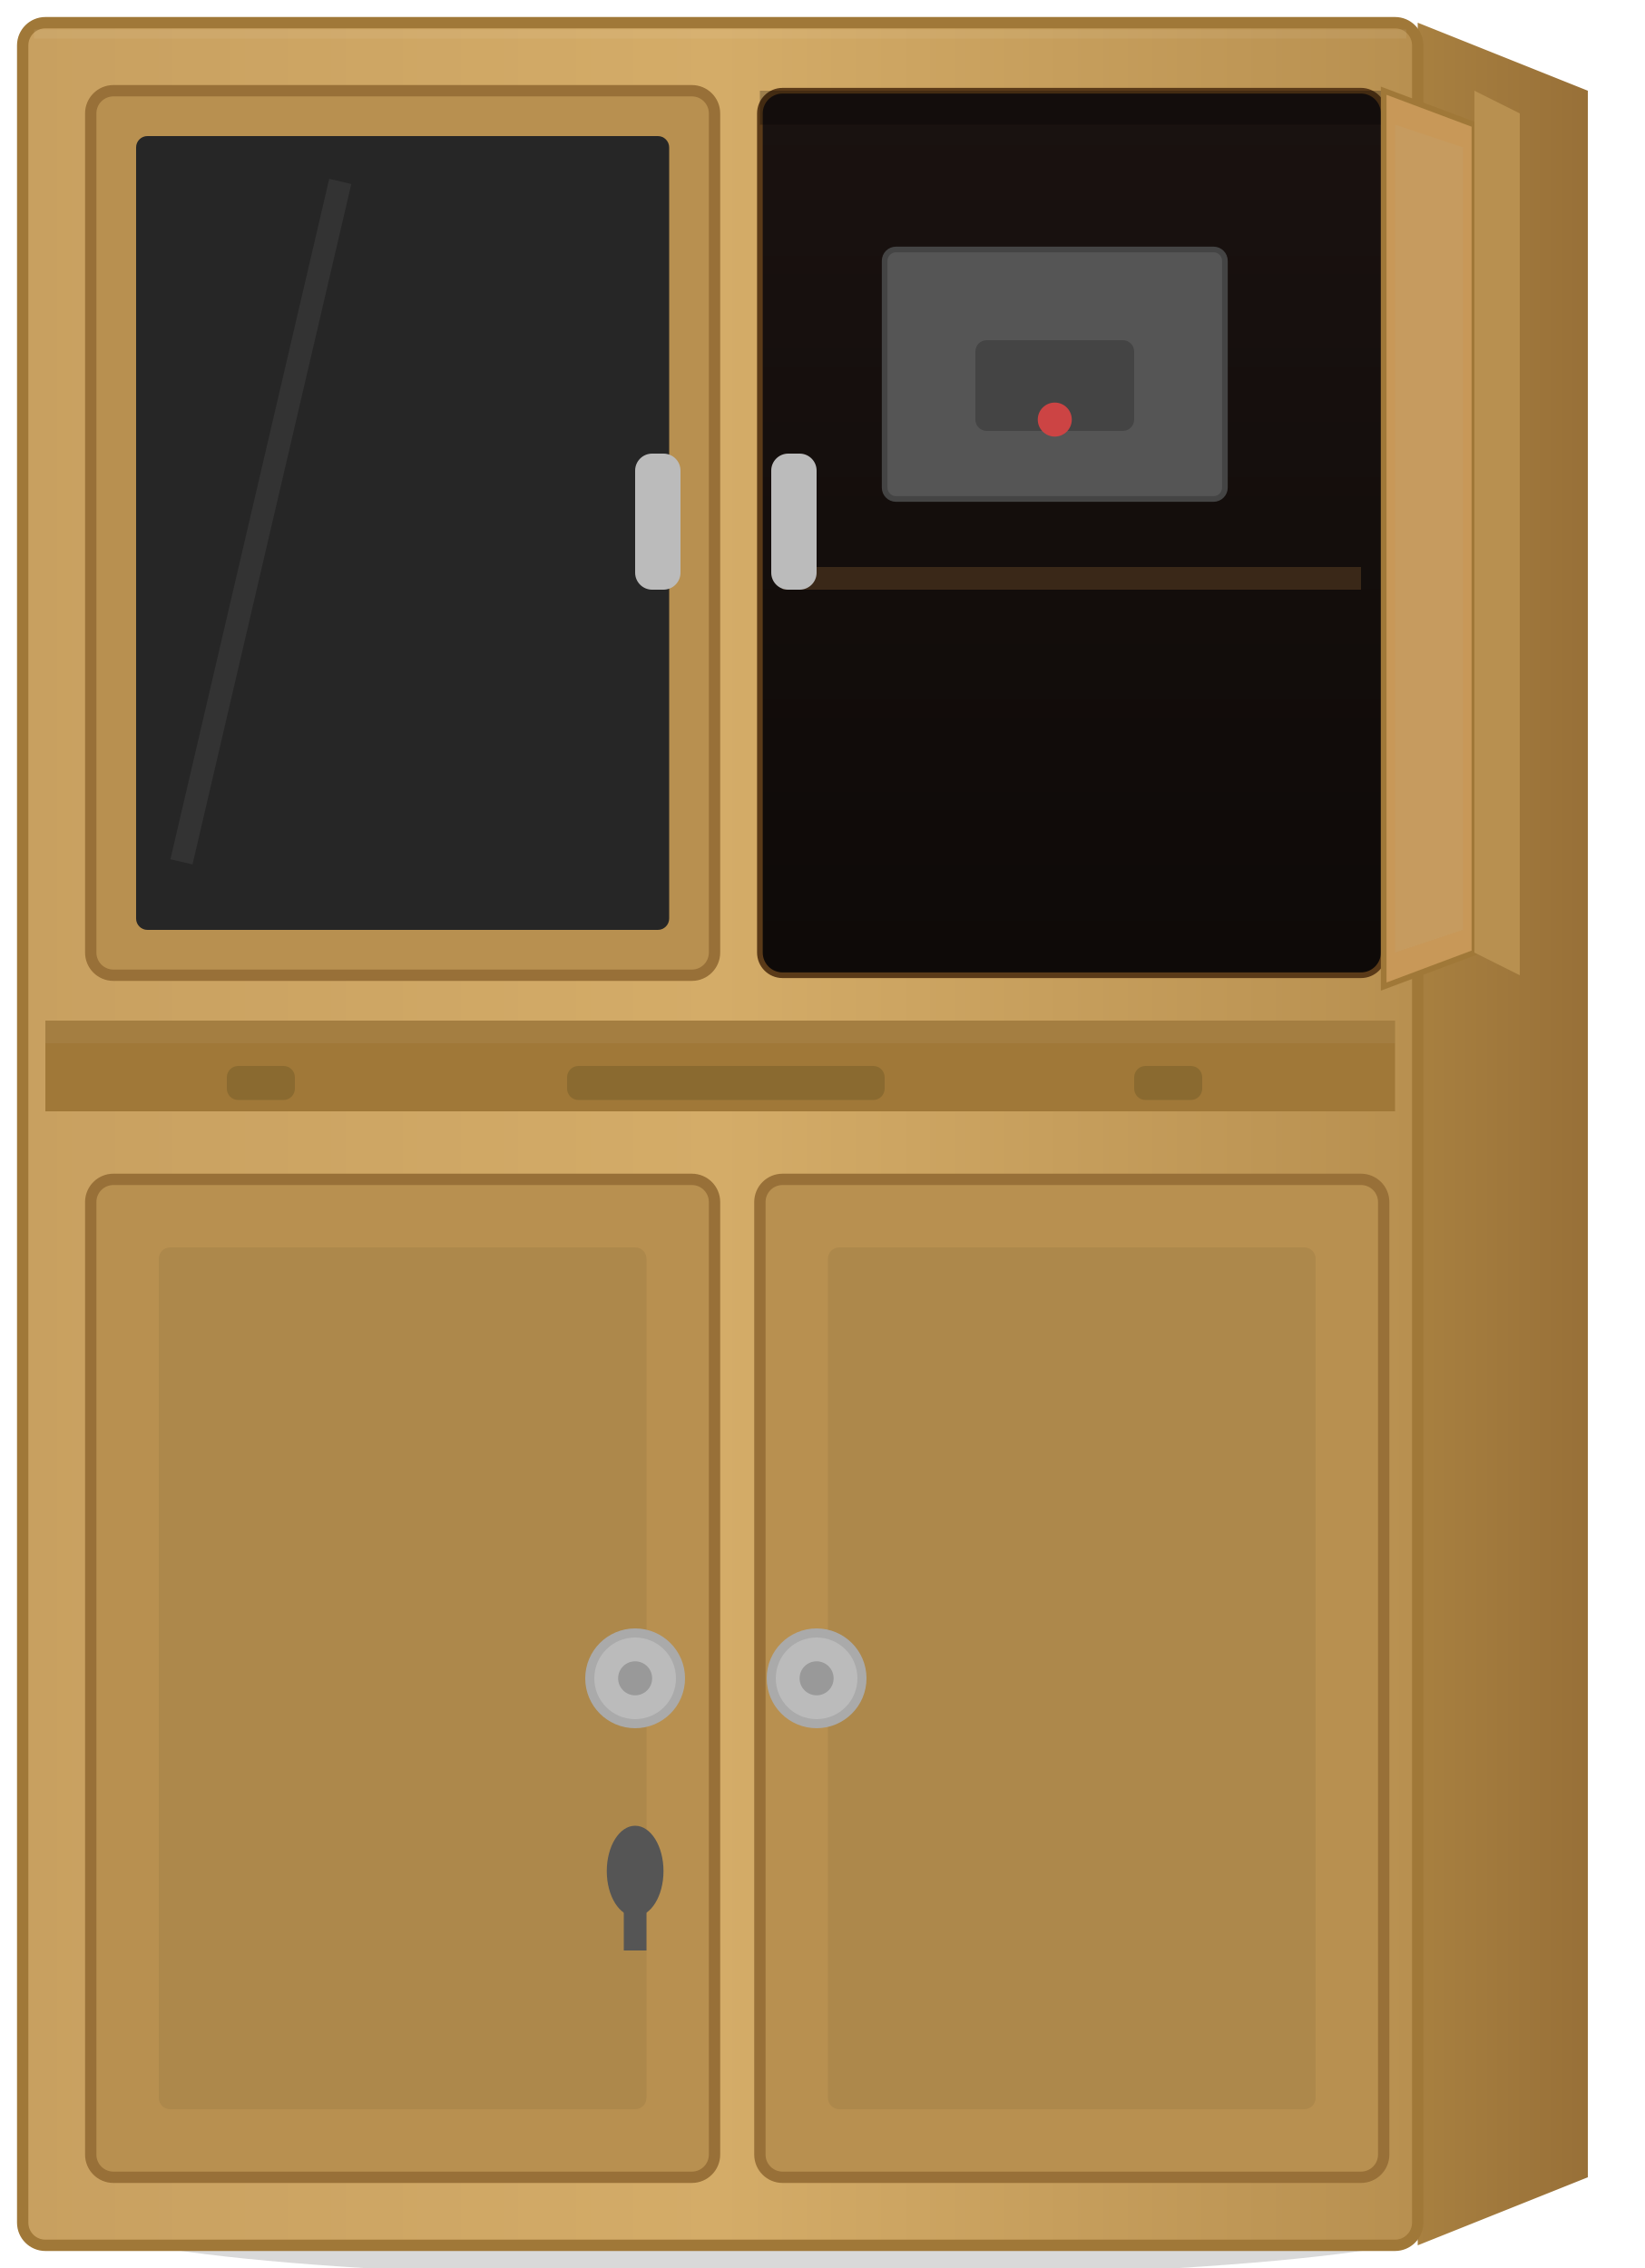
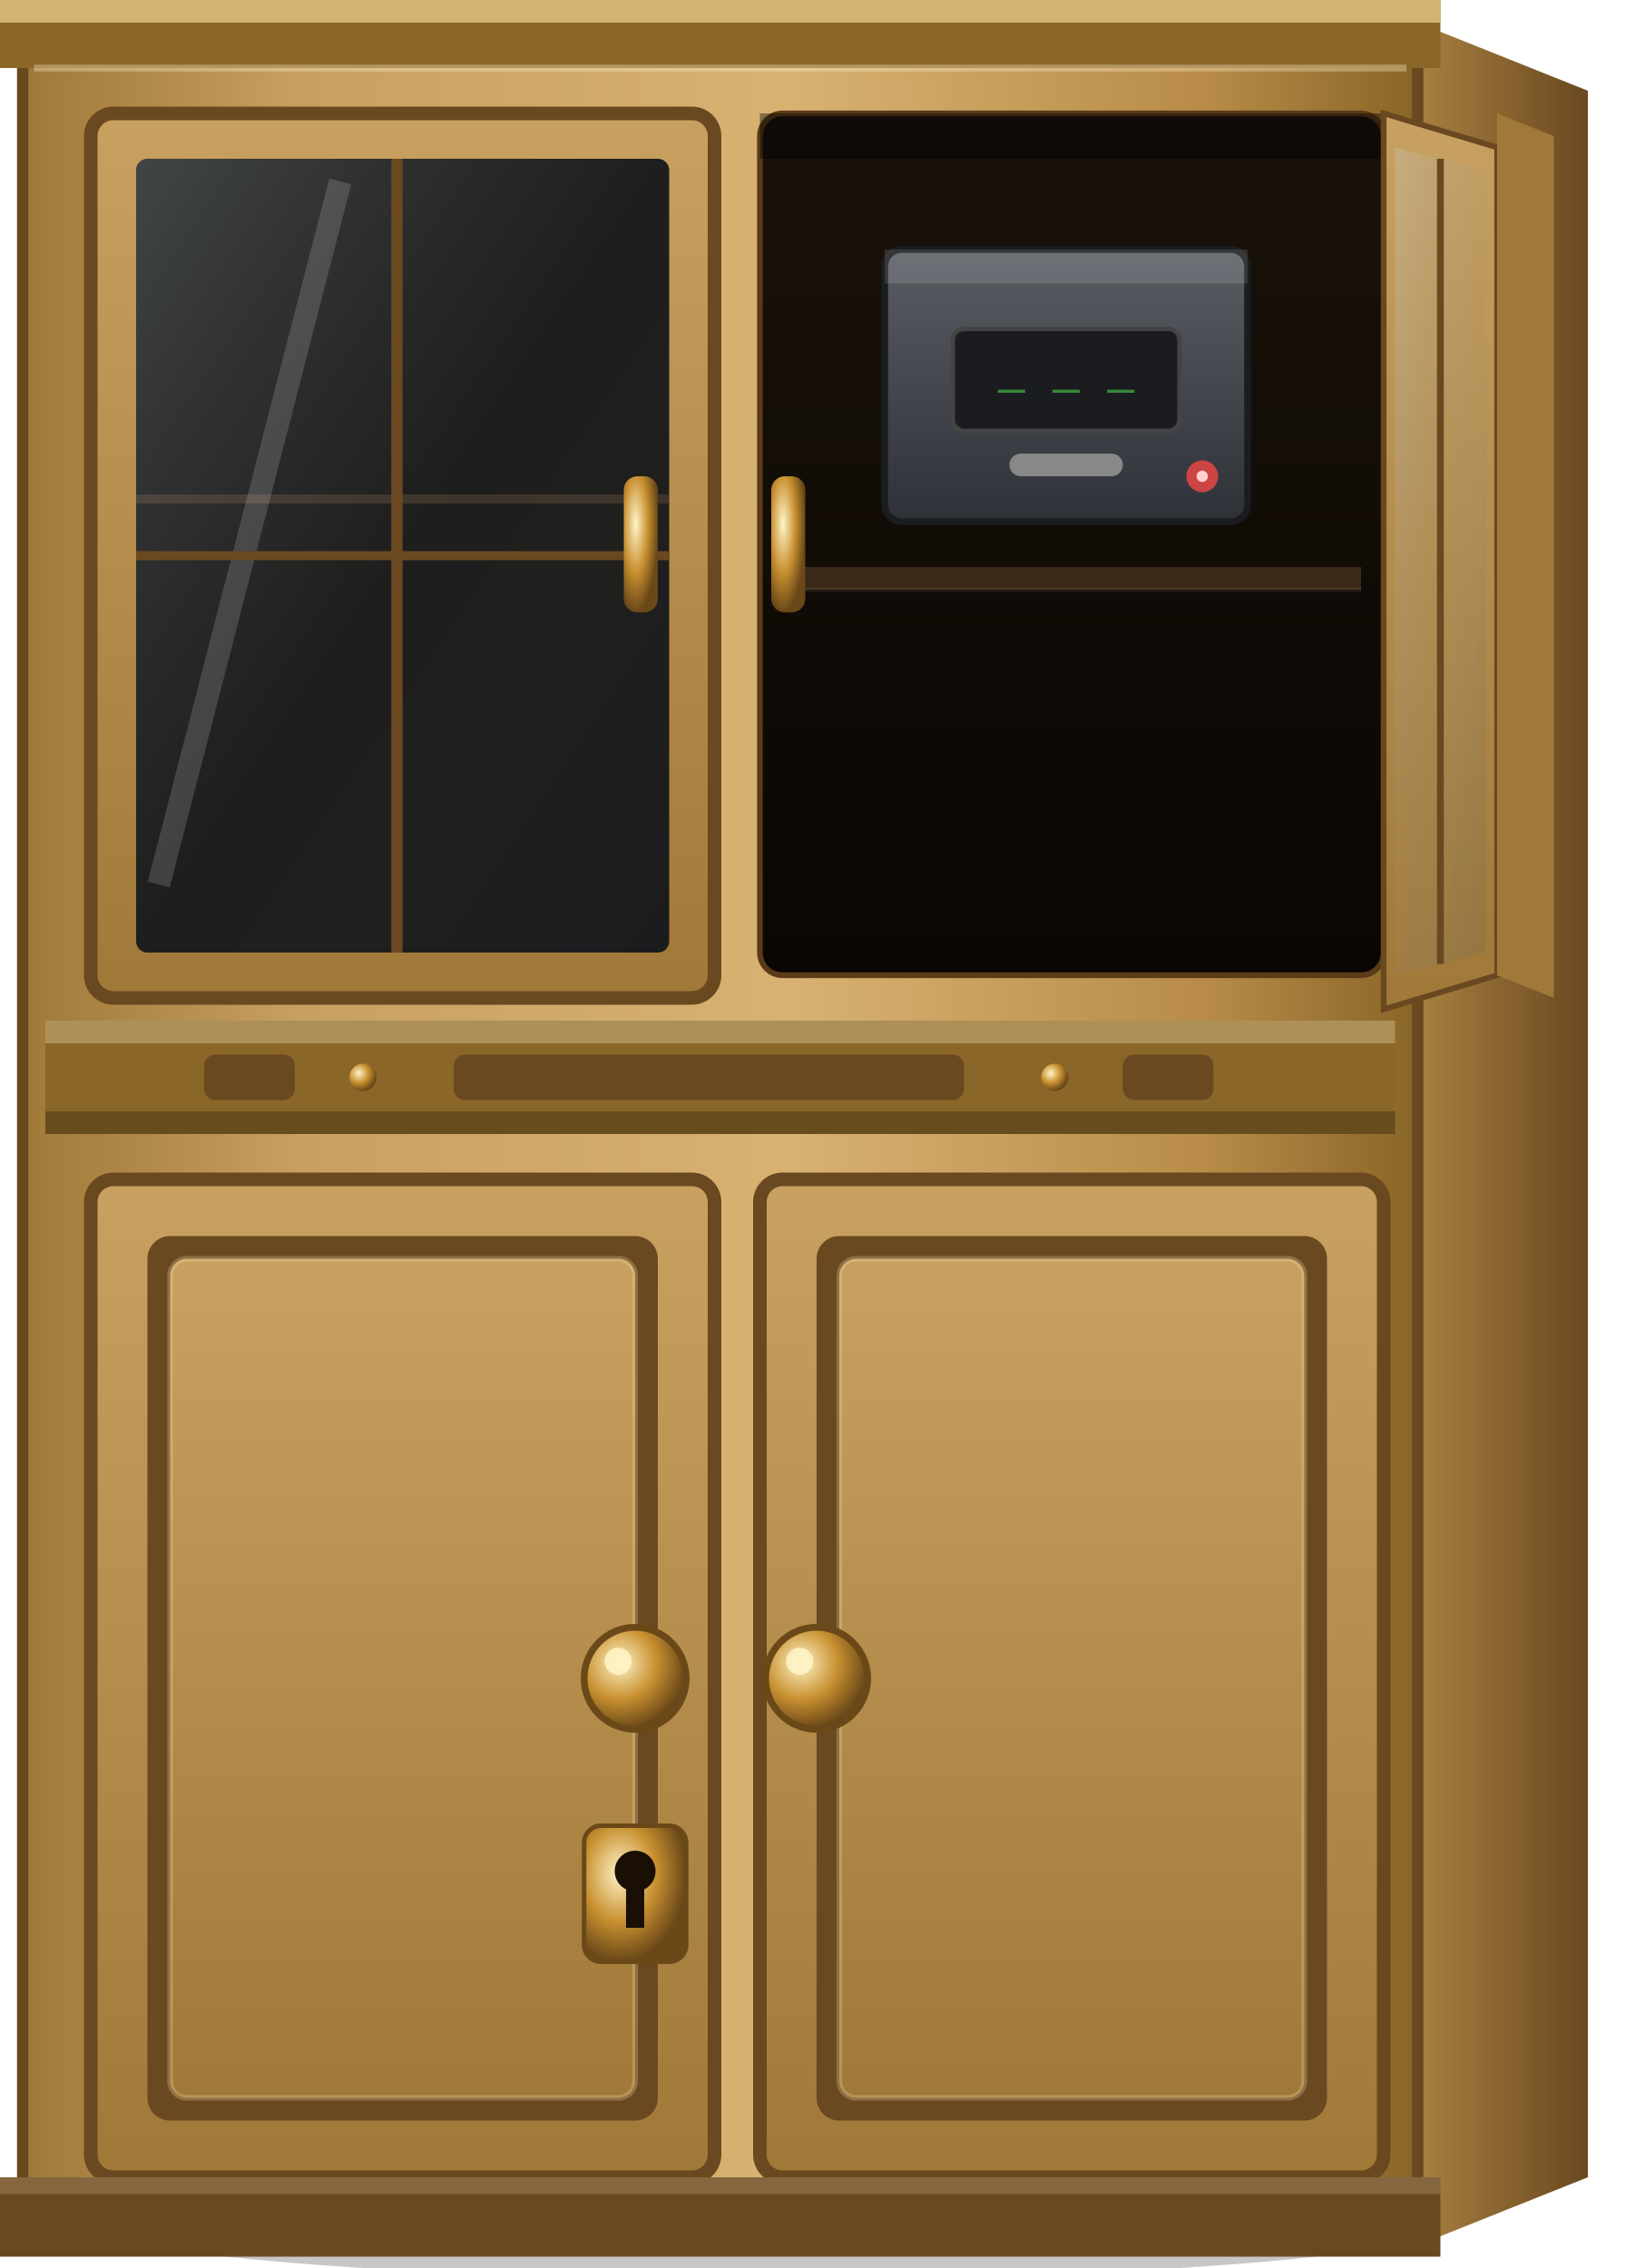
<svg xmlns="http://www.w3.org/2000/svg" width="145" height="200">
  <defs>
-     <linearGradient id="cabfg" x1="0" y1="0" x2="1" y2="0">
+     <linearGradient id="cabf" x1="0" y1="0" x2="1" y2="0">
+       <stop offset="0%" stop-color="#a07a38" />
+       <stop offset="20%" stop-color="#c8a060" />
+       <stop offset="55%" stop-color="#d8b272" />
+       <stop offset="85%" stop-color="#b88c48" />
+       <stop offset="100%" stop-color="#8a6628" />
+     </linearGradient>
+     <linearGradient id="cabs" x1="0" y1="0" x2="1" y2="0">
+       <stop offset="0%" stop-color="#a88040" />
+       <stop offset="100%" stop-color="#6a4820" />
+     </linearGradient>
+     <linearGradient id="cabDoor" x1="0" y1="0" x2="0" y2="1">
      <stop offset="0%" stop-color="#c8a060" />
-       <stop offset="50%" stop-color="#d4ac68" />
-       <stop offset="100%" stop-color="#b89050" />
+       <stop offset="100%" stop-color="#a07838" />
    </linearGradient>
-     <linearGradient id="cabsg" x1="0" y1="0" x2="1" y2="0">
-       <stop offset="0%" stop-color="#a88040" />
-       <stop offset="100%" stop-color="#987038" />
+     <linearGradient id="glassPane" x1="0" y1="0" x2="1" y2="1">
+       <stop offset="0%" stop-color="rgba(200,220,230,0.25)" />
+       <stop offset="50%" stop-color="rgba(140,160,180,0.08)" />
+       <stop offset="100%" stop-color="rgba(60,80,100,0.15)" />
    </linearGradient>
-     <linearGradient id="cabintg" x1="0" y1="0" x2="0" y2="1">
-       <stop offset="0%" stop-color="#1a1210" />
-       <stop offset="100%" stop-color="#0e0a08" />
+     <linearGradient id="cabInterior" x1="0" y1="0" x2="0" y2="1">
+       <stop offset="0%" stop-color="#1a120a" />
+       <stop offset="100%" stop-color="#0a0604" />
+     </linearGradient>
+     <radialGradient id="brassKnob" cx="35%" cy="35%" r="65%">
+       <stop offset="0%" stop-color="#fff4c8" />
+       <stop offset="55%" stop-color="#c89030" />
+       <stop offset="100%" stop-color="#6a4818" />
+     </radialGradient>
+     <linearGradient id="lockBoxBody" x1="0" y1="0" x2="0" y2="1">
+       <stop offset="0%" stop-color="#5a5e64" />
+       <stop offset="100%" stop-color="#2e3238" />
    </linearGradient>
  </defs>
-   <ellipse cx="68" cy="196" rx="60" ry="5" fill="rgba(0,0,0,0.15)" />
-   <polygon points="125,2 140,8 140,192 125,198" fill="url(#cabsg)" />
-   <rect x="2" y="2" width="123" height="196" rx="2" fill="url(#cabfg)" stroke="#a07838" stroke-width="1" />
-   <rect x="8" y="8" width="55" height="78" rx="2" fill="#b89050" stroke="#987038" stroke-width="1" />
-   <rect x="12" y="12" width="47" height="70" fill="#1a1818" rx="1" />
-   <rect x="12" y="12" width="47" height="70" fill="rgba(180,200,210,0.08)" rx="1" />
-   <line x1="16" y1="76" x2="30" y2="16" stroke="rgba(255,255,255,0.06)" stroke-width="2" />
-   <rect x="56" y="40" width="4" height="12" rx="1.5" fill="#bbb" />
-   <rect x="67" y="8" width="55" height="78" rx="2" fill="url(#cabintg)" stroke="#5a3a18" stroke-width="0.5" />
+   <ellipse cx="68" cy="196" rx="60" ry="5" fill="rgba(0,0,0,0.22)" />
+   <polygon points="125,2 140,8 140,192 125,198" fill="url(#cabs)" />
+   <line x1="125" y1="2" x2="125" y2="198" stroke="rgba(0,0,0,0.25)" stroke-width="0.8" />
+   <rect x="2" y="2" width="123" height="196" rx="2" fill="url(#cabf)" stroke="#6a4820" stroke-width="1" />
+   <rect x="0" y="0" width="127" height="6" fill="#8a6628" />
+   <rect x="0" y="0" width="127" height="2" fill="#d4b472" />
+   <rect x="8" y="10" width="55" height="78" rx="2" fill="url(#cabDoor)" stroke="#6a4820" stroke-width="1.2" />
+   <rect x="12" y="14" width="47" height="70" fill="#151310" rx="1" />
+   <line x1="12" y1="44" x2="59" y2="44" stroke="rgba(120,90,60,0.35)" stroke-width="0.8" />
+   <rect x="12" y="14" width="47" height="70" fill="url(#glassPane)" rx="1" />
+   <path d="M14 78 L30 16" stroke="rgba(255,255,255,0.22)" stroke-width="2" fill="none" opacity="0.7" />
+   <line x1="35" y1="14" x2="35" y2="84" stroke="#6a4820" stroke-width="1" />
+   <line x1="12" y1="49" x2="59" y2="49" stroke="#6a4820" stroke-width="0.8" />
+   <rect x="55" y="42" width="3" height="12" rx="1.2" fill="url(#brassKnob)" />
+   <rect x="67" y="10" width="55" height="76" rx="2" fill="url(#cabInterior)" stroke="#5a3a18" stroke-width="0.5" />
  <rect x="69" y="50" width="51" height="2" fill="#3a2818" />
-   <rect x="78" y="22" width="30" height="22" rx="1" fill="#555" stroke="#444" stroke-width="0.5" />
-   <rect x="86" y="30" width="14" height="8" rx="1" fill="#444" />
-   <circle cx="93" cy="37" r="1.5" fill="#c44" />
-   <rect x="67" y="8" width="55" height="3" fill="rgba(0,0,0,0.25)" />
-   <polygon points="122,8 130,11 130,84 122,87" fill="#c89858" stroke="#a07838" stroke-width="0.5" />
-   <polygon points="130,8 134,10 134,86 130,84" fill="#b89050" />
-   <polygon points="123,11 129,13 129,82 123,84" fill="rgba(180,200,210,0.06)" />
-   <rect x="68" y="40" width="4" height="12" rx="1.5" fill="#bbb" />
-   <rect x="4" y="90" width="119" height="8" fill="#a07838" />
-   <rect x="4" y="90" width="119" height="2" fill="rgba(255,255,255,0.05)" />
-   <rect x="20" y="94" width="6" height="3" rx="1" fill="#8a6a30" />
-   <rect x="50" y="94" width="28" height="3" rx="1" fill="#8a6a30" />
-   <rect x="100" y="94" width="6" height="3" rx="1" fill="#8a6a30" />
-   <rect x="8" y="104" width="55" height="88" rx="2" fill="#b89050" stroke="#987038" stroke-width="1" />
-   <rect x="67" y="104" width="55" height="88" rx="2" fill="#b89050" stroke="#987038" stroke-width="1" />
-   <rect x="14" y="110" width="43" height="76" fill="rgba(0,0,0,0.06)" rx="1" />
-   <rect x="73" y="110" width="43" height="76" fill="rgba(0,0,0,0.06)" rx="1" />
-   <circle cx="56" cy="148" r="4" fill="#bbb" stroke="#aaa" stroke-width="0.8" />
-   <circle cx="56" cy="148" r="1.5" fill="#999" />
-   <circle cx="72" cy="148" r="4" fill="#bbb" stroke="#aaa" stroke-width="0.8" />
-   <circle cx="72" cy="148" r="1.5" fill="#999" />
-   <ellipse cx="56" cy="165" rx="2.5" ry="4" fill="#555" />
-   <rect x="55" y="167" width="2" height="5" fill="#555" />
-   <line x1="3" y1="3" x2="124" y2="3" stroke="rgba(255,255,255,0.06)" stroke-width="0.8" />
+   <line x1="69" y1="52" x2="120" y2="52" stroke="rgba(255,230,180,0.08)" stroke-width="0.4" />
+   <rect x="67" y="10" width="55" height="4" fill="rgba(0,0,0,0.4)" />
+   <rect x="78" y="22" width="32" height="24" rx="1.5" fill="url(#lockBoxBody)" stroke="#1a1c20" stroke-width="0.6" />
+   <rect x="78" y="22" width="32" height="3" fill="rgba(255,255,255,0.12)" />
+   <rect x="84" y="29" width="20" height="9" rx="1" fill="#1a1c20" stroke="#444" stroke-width="0.4" />
+   <text x="94" y="35.6" text-anchor="middle" fill="#3a8a3a" font-size="4" font-family="monospace">— — —</text>
+   <rect x="89" y="40" width="10" height="2" rx="1" fill="#888" />
+   <circle cx="106" cy="42" r="1.4" fill="#c44" />
+   <circle cx="106" cy="42" r="0.5" fill="#ffd0d0" />
+   <polygon points="122,10 132,13 132,86 122,89" fill="url(#cabDoor)" stroke="#6a4820" stroke-width="0.5" />
+   <polygon points="132,10 137,12 137,88 132,86" fill="#a07838" />
+   <polygon points="123,13 131,15 131,84 123,86" fill="url(#glassPane)" />
+   <line x1="127" y1="14" x2="127" y2="85" stroke="#6a4820" stroke-width="0.6" />
+   <rect x="68" y="42" width="3" height="12" rx="1.2" fill="url(#brassKnob)" />
+   <rect x="4" y="90" width="119" height="10" fill="#8a6628" />
+   <rect x="4" y="90" width="119" height="2" fill="rgba(255,240,200,0.3)" />
+   <rect x="4" y="98" width="119" height="2" fill="rgba(0,0,0,0.25)" />
+   <rect x="18" y="93" width="8" height="4" rx="1" fill="#6a4820" />
+   <rect x="40" y="93" width="45" height="4" rx="1" fill="#6a4820" />
+   <rect x="99" y="93" width="8" height="4" rx="1" fill="#6a4820" />
+   <circle cx="32" cy="95" r="1.2" fill="url(#brassKnob)" />
+   <circle cx="93" cy="95" r="1.2" fill="url(#brassKnob)" />
+   <rect x="8" y="104" width="55" height="88" rx="2" fill="url(#cabDoor)" stroke="#6a4820" stroke-width="1.2" />
+   <rect x="67" y="104" width="55" height="88" rx="2" fill="url(#cabDoor)" stroke="#6a4820" stroke-width="1.2" />
+   <rect x="13" y="109" width="45" height="78" rx="2" fill="#6a4820" />
+   <rect x="15" y="111" width="41" height="74" rx="1.5" fill="url(#cabDoor)" stroke="rgba(255,230,180,0.25)" stroke-width="0.5" />
+   <rect x="72" y="109" width="45" height="78" rx="2" fill="#6a4820" />
+   <rect x="74" y="111" width="41" height="74" rx="1.5" fill="url(#cabDoor)" stroke="rgba(255,230,180,0.25)" stroke-width="0.5" />
+   <circle cx="56" cy="148" r="4.5" fill="url(#brassKnob)" stroke="#6a4818" stroke-width="0.6" />
+   <circle cx="54.5" cy="146.5" r="1.2" fill="#fff4c8" opacity="0.85" />
+   <circle cx="72" cy="148" r="4.5" fill="url(#brassKnob)" stroke="#6a4818" stroke-width="0.6" />
+   <circle cx="70.5" cy="146.5" r="1.2" fill="#fff4c8" opacity="0.85" />
+   <rect x="51.5" y="161" width="9" height="12" rx="1.5" fill="url(#brassKnob)" stroke="#6a4818" stroke-width="0.4" />
+   <circle cx="56" cy="165" r="1.8" fill="#1a0f04" />
+   <rect x="55.2" y="165" width="1.6" height="5" fill="#1a0f04" />
+   <line x1="3" y1="6" x2="124" y2="6" stroke="rgba(255,240,200,0.35)" stroke-width="0.6" />
+   <rect x="0" y="192" width="127" height="7" fill="#6a4820" />
+   <rect x="0" y="192" width="127" height="1.5" fill="rgba(255,240,200,0.18)" />
</svg>
